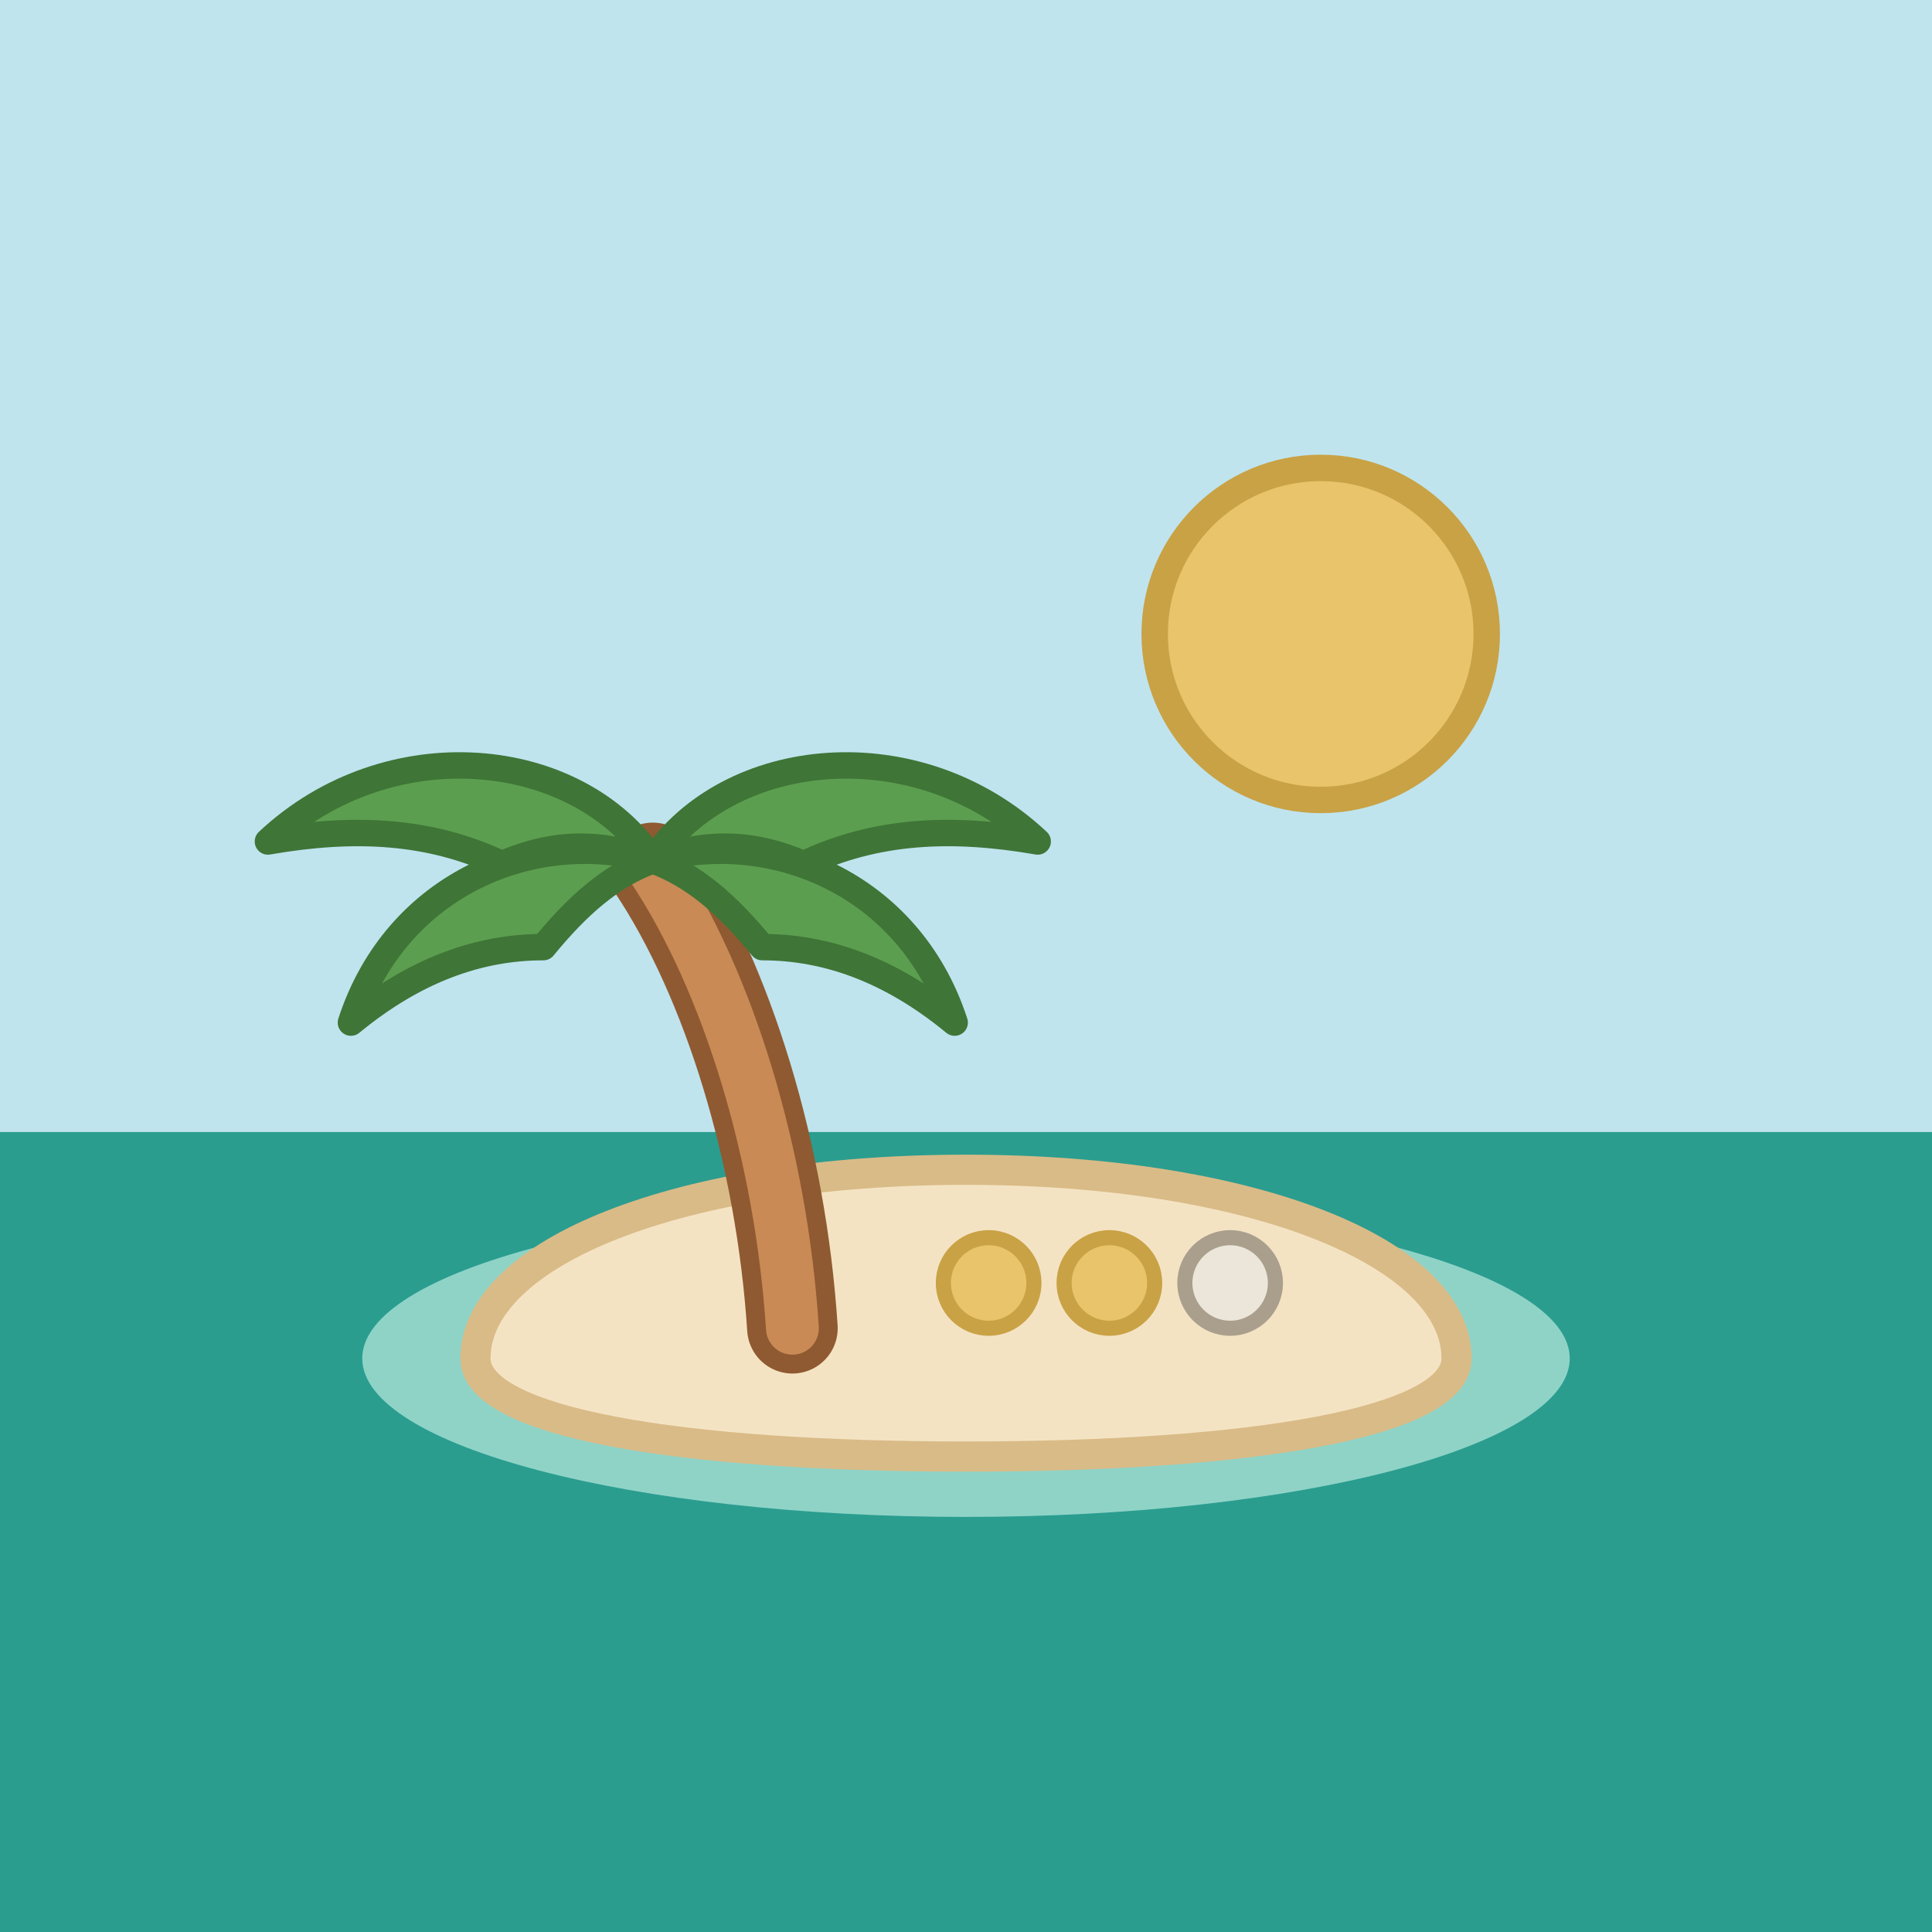
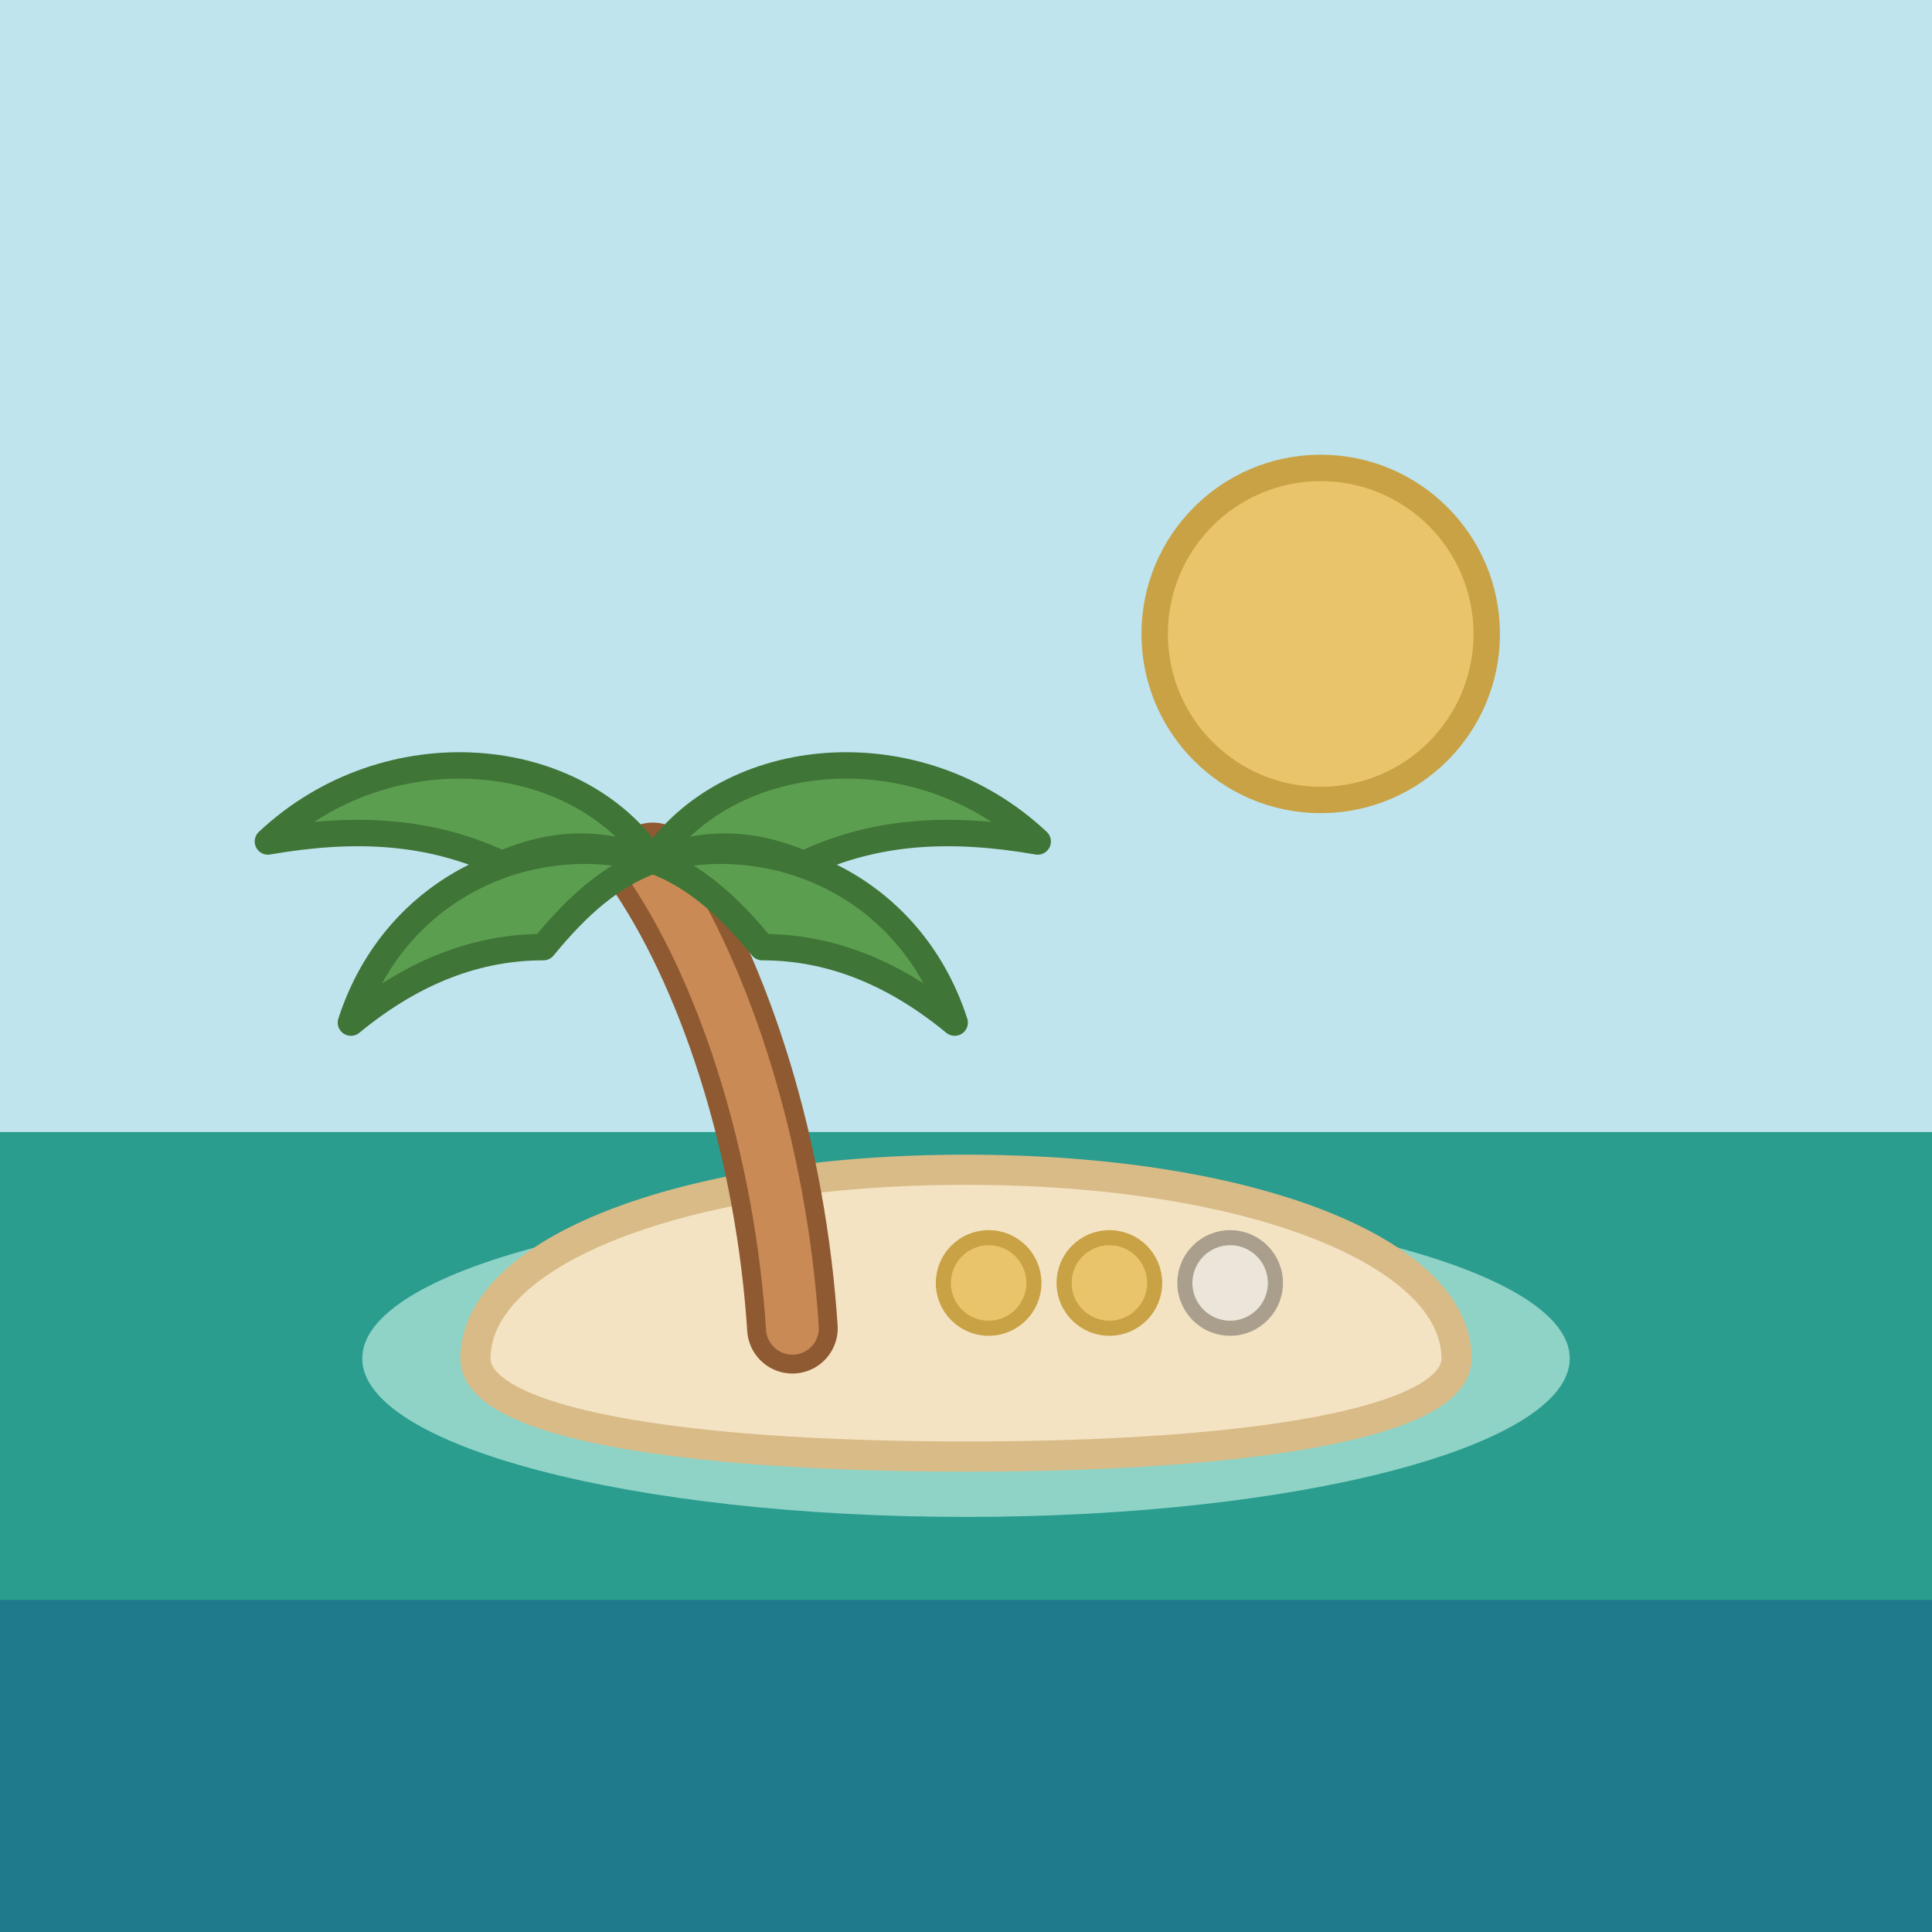
<svg xmlns="http://www.w3.org/2000/svg" viewBox="0 0 512 512">
  <g stroke-linejoin="round" stroke-linecap="round">
    <rect width="512" height="512" fill="#bfe4ee" />
    <circle cx="350" cy="168" r="44" fill="#e9c46a" stroke="#c9a245" stroke-width="7" />
    <rect y="300" width="512" height="212" fill="#2a9d8f" />
+     <rect y="424" width="512" height="88" fill="#1f7a8c" />
    <ellipse cx="256" cy="360" rx="160" ry="42" fill="#8fd3c7" />
    <path d="M126 360c0-28 54-50 130-50s130 22 130 50c0 17-54 26-130 26s-130-9-130-26Z" fill="#f4e3c3" stroke="#d9bb87" stroke-width="8" />
    <path d="M210 352c-3-46-17-92-37-122" fill="none" stroke="#8f5a31" stroke-width="24" />
    <path d="M210 352c-3-46-17-92-37-122" fill="none" stroke="#c98a55" stroke-width="14" />
    <g fill="#5c9e4f" stroke="#3f7537" stroke-width="7">
      <path d="M173 228c20-30 70-35 102-5-23-4-43-3-62 6-14-6-26-6-40-1Z" />
      <path d="M173 228c-20-30-70-35-102-5 23-4 43-3 62 6 14-6 26-6 40-1Z" />
      <path d="M173 228c31-9 68 6 80 43-17-14-34-20-51-20-9-11-18-19-29-23Z" />
      <path d="M173 228c-31-9-68 6-80 43 17-14 34-20 51-20 9-11 18-19 29-23Z" />
    </g>
    <g stroke-width="4">
      <circle cx="262" cy="340" r="12" fill="#e9c46a" stroke="#c9a245" />
      <circle cx="294" cy="340" r="12" fill="#e9c46a" stroke="#c9a245" />
      <circle cx="326" cy="340" r="12" fill="#ece6da" stroke="#a99f8c" />
    </g>
  </g>
</svg>
